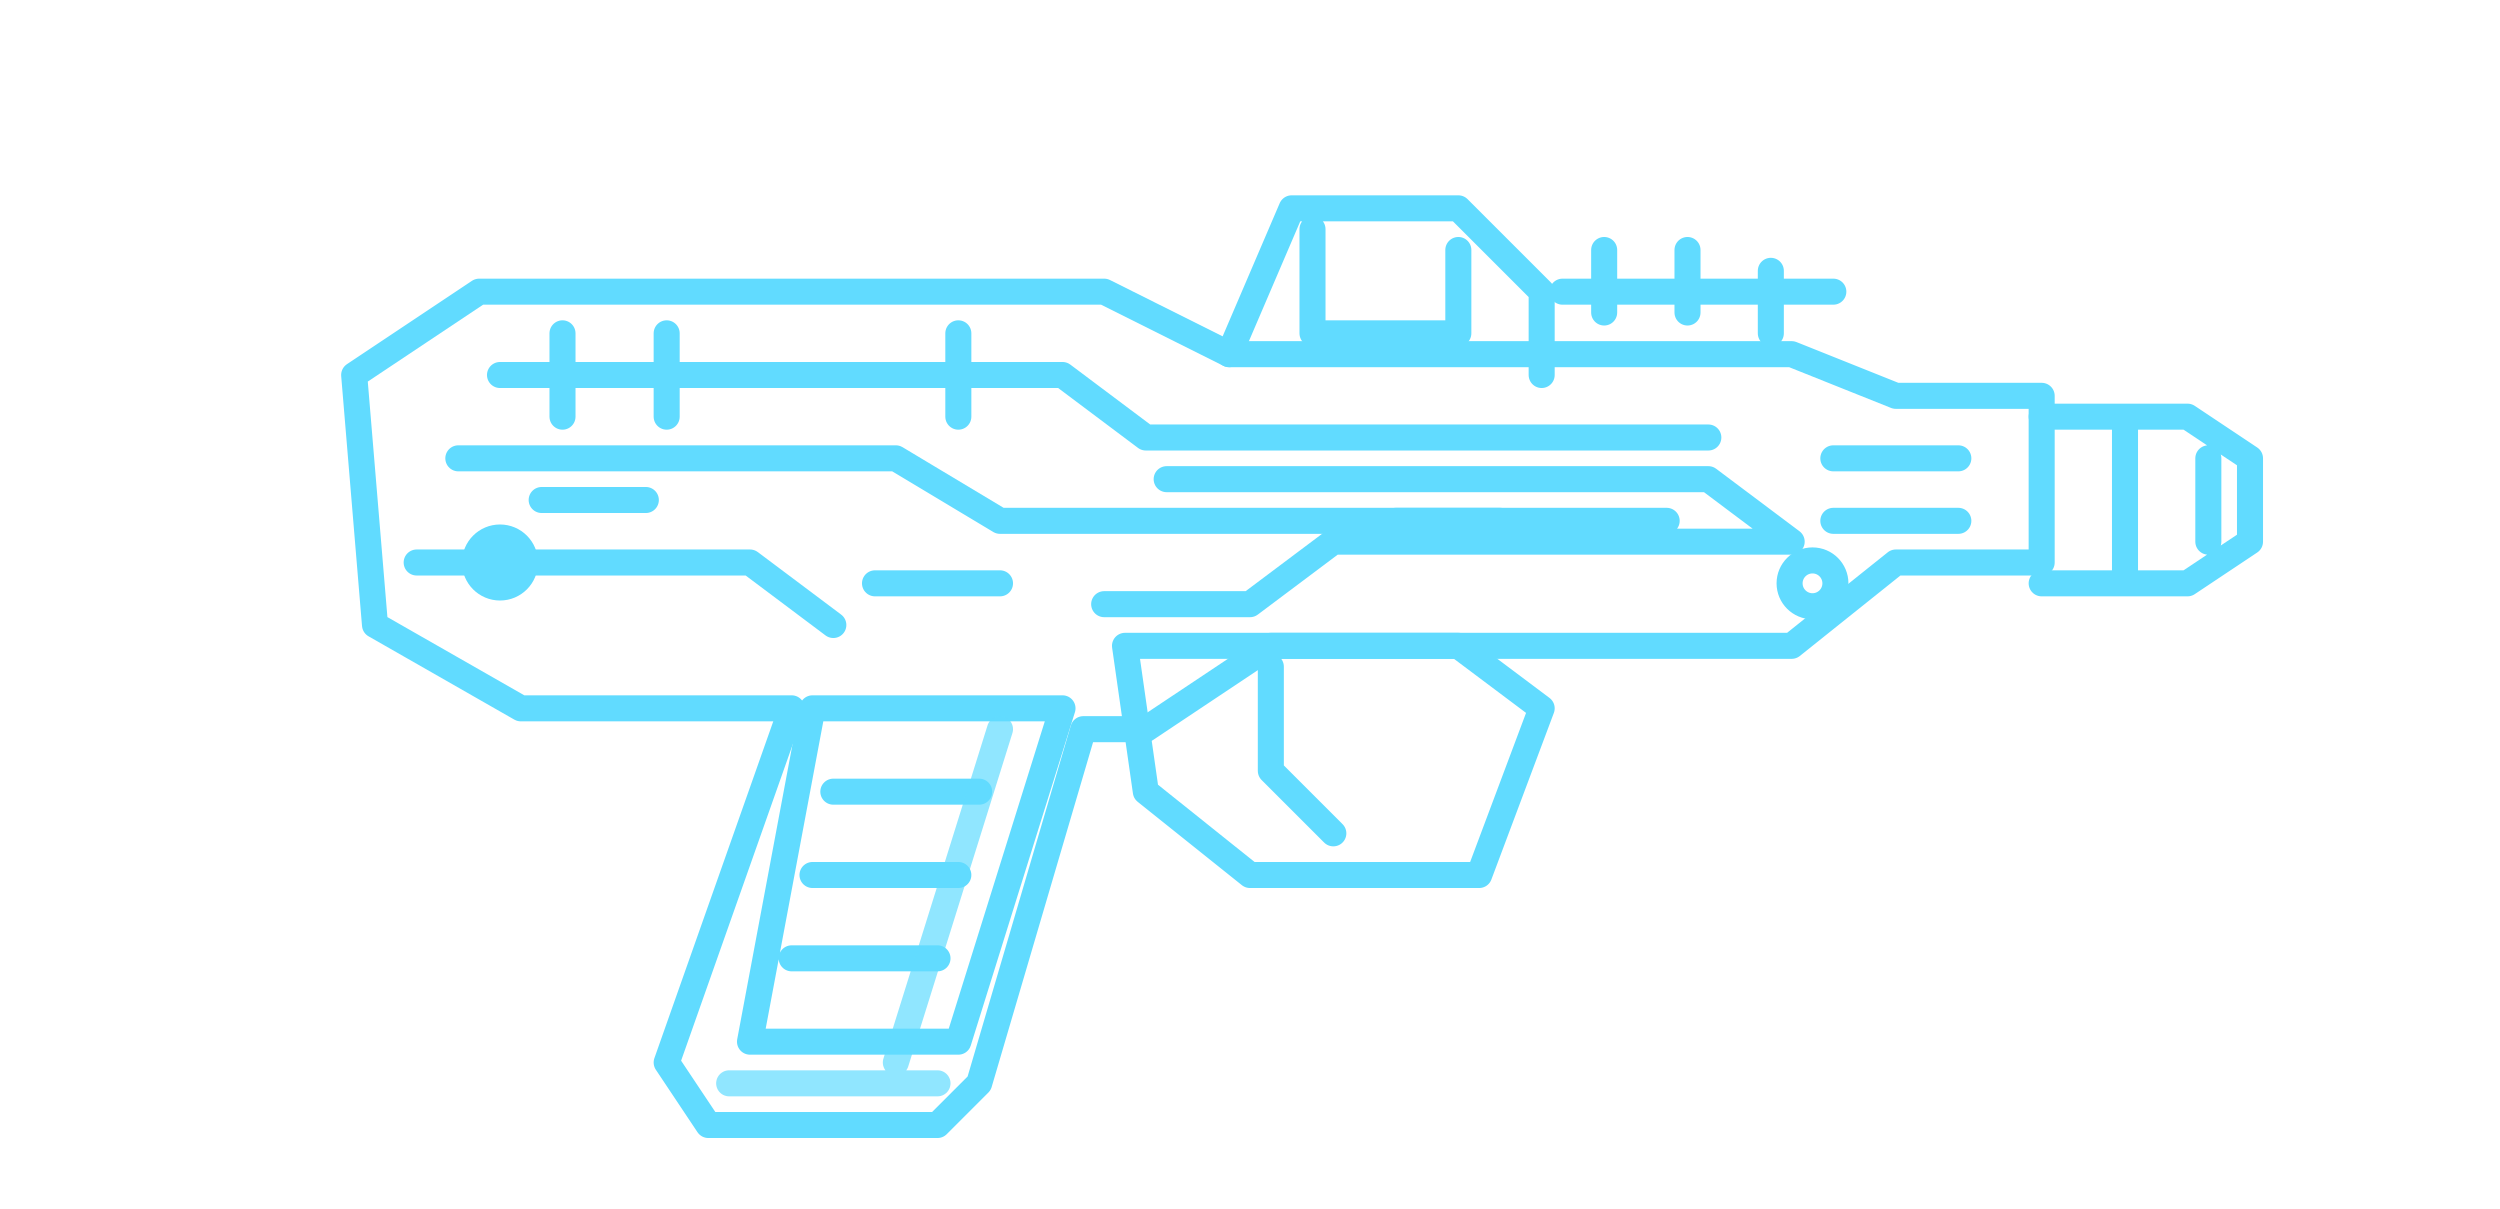
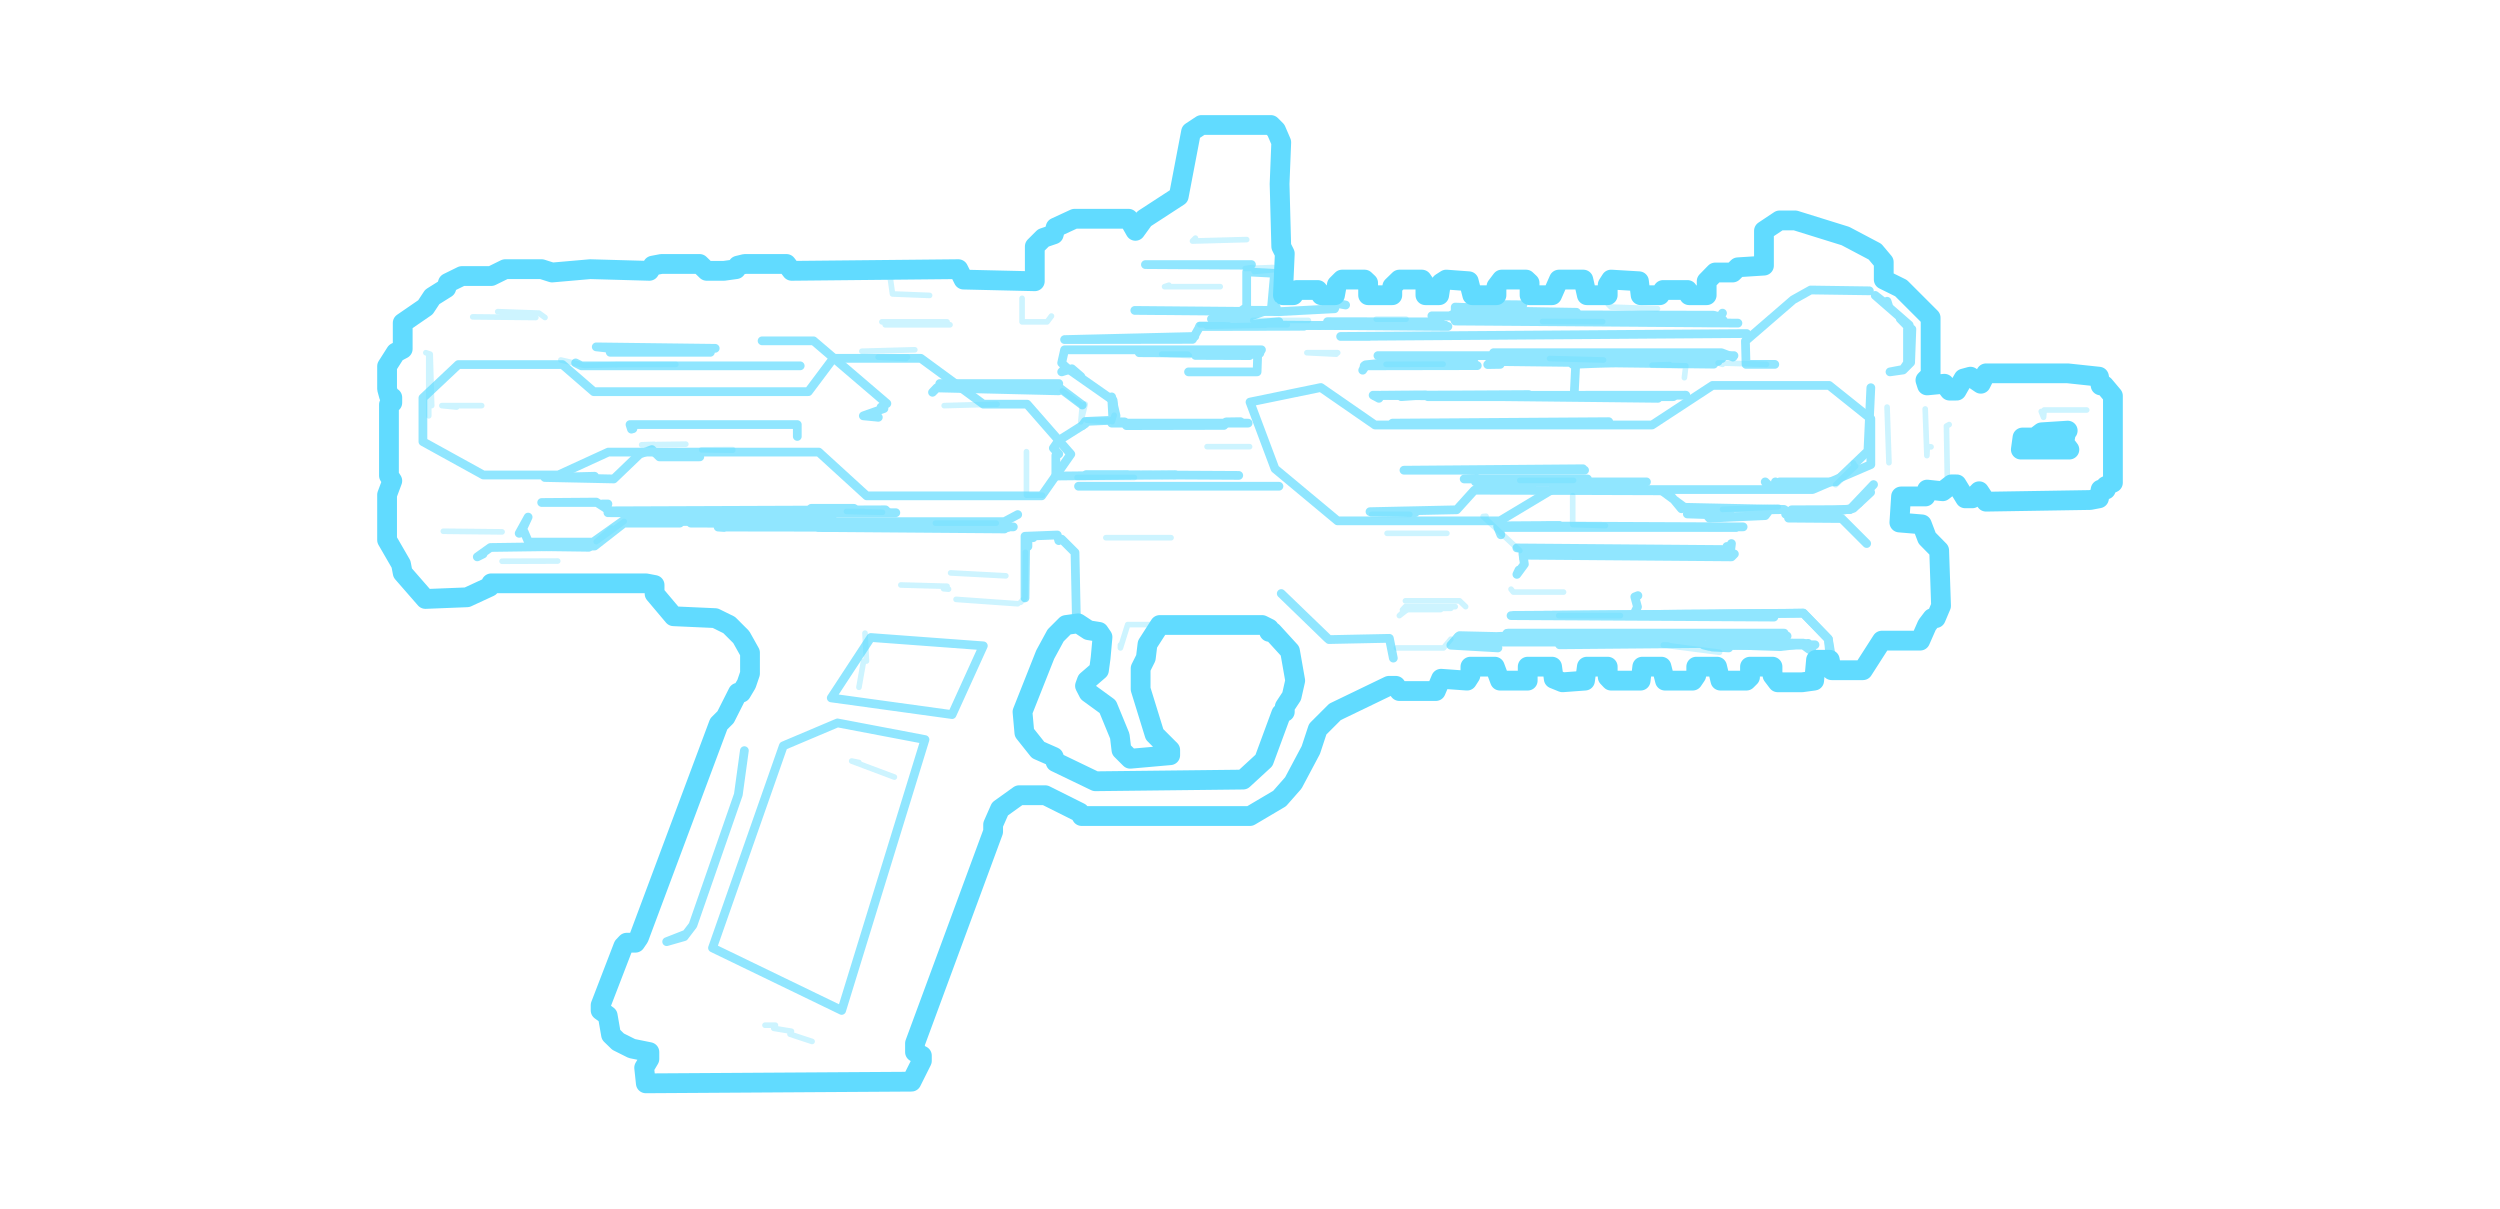
<svg xmlns="http://www.w3.org/2000/svg" width="240" height="116" viewBox="0 0 120 58">
-   <g fill="none" stroke="#61dbff" stroke-width="1.25" stroke-linecap="round" stroke-linejoin="round">
-     <path d="M17 18 L23 14 H53 L59 17 H86 L91 19 H98 V27 H91 L86 31 H61 L55 35 H52 L47 52 L45 54 H34 L32 51 L38 34 H25 L18 30 Z" />
-     <path d="M98 20 H105 L108 22 V26 L105 28 H98 M102 20 V28 M106 22 V26" />
-     <path d="M54 31 H70 L74 34 L71 42 H60 L55 38 Z M61 32 V37 L64 40" />
-     <path d="M39 34 H51 L46 50 H36 Z M40 38 H47 M39 42 H46 M38 46 H45" />
-     <path d="M24 18 H51 L55 21 H82 M22 22 H43 L48 25 H72 M20 27 H36 L40 30" />
-     <path d="M59 17 L62 10 H70 L74 14 V18 M63 11 V16 H70 V12" />
-     <path d="M75 14 H88 M77 12 V15 M81 12 V15 M85 13 V16" />
-     <path d="M56 23 H82 L86 26 H64 L60 29 H53 M67 25 H80 M88 22 H94 M88 25 H94" />
-     <path d="M27 16 V20 M32 16 V20 M46 16 V20 M26 24 H31 M42 28 H48" />
-     <circle cx="24" cy="27" r="1.2" />
-     <circle cx="87" cy="28" r="1.1" />
-     <path d="M48 35 L43 51 M35 52 H45" opacity=".7" />
+   <g fill="none" stroke="#61dbff" stroke-linecap="round" stroke-linejoin="round">
+     <g stroke-width="0.27" opacity="0.32">
+       <path d="M32.44 17.49 L29.57 17.50 L29.88 17.50" />
+       <path d="M53.08 25.81 L56.21 25.81" />
+       <path d="M45.46 15.45 L42.33 15.45" />
+       <path d="M45.60 15.59 L42.49 15.59" />
+       <path d="M61.79 15.59 L60.26 15.59 L61.79 15.59" />
+       <path d="M67.53 29.27 L67.17 29.55 L67.53 29.21 L69.64 29.20" />
+       <path d="M80.15 17.50 L79.30 17.53 L80.92 17.56 L80.85 18.13" />
+       <path d="M25.72 15.24 L22.69 15.21" />
+       <path d="M67.46 28.84 L70.06 28.84 L70.35 29.12" />
+       <path d="M35.17 21.61 L33.68 21.59 L35.17 21.58" />
+       <path d="M80.07 30.96 L79.84 30.96 L82.54 31.31" />
+       <path d="M45.89 28.77 L48.85 28.98" />
+       <path d="M77.78 29.55 L74.82 29.55" />
+       <path d="M75.49 23.79 L75.49 25.18 L77.06 25.23" />
+       <path d="M47.82 25.11 L44.90 25.11" />
+       <path d="M58.57 13.76 L55.90 13.76 L56.11 13.69" />
+       <path d="M64.21 16.93 L62.73 16.93 L64.14 17.00" />
+       <path d="M76.93 15.44 L74.04 15.43" />
+       <path d="M20.58 17.07 L20.58 19.96" />
+       <path d="M53.29 20.17 L52.16 20.17 L53.22 20.24 L53.40 20.10 L53.39 20.24 L53.48 19.93" />
+       <path d="M69.45 25.60 L66.58 25.60" />
+       <path d="M50.04 23.77 L49.27 23.77 L49.27 21.68" />
+       <path d="M50.99 18.76 L51.95 19.47 L51.88 20.25 L52.09 19.40" />
+       <path d="M92.41 19.63 L92.49 21.87 L92.51 21.44 L92.69 21.45" />
+       <path d="M67.49 15.32 L66.06 15.32 L67.49 15.32" />
+       <path d="M57.91 15.66 L60.74 15.61" />
+       <path d="M24.38 15.04 L23.89 14.96 L25.87 15.03 L26.16 15.24" />
+       <path d="M21.28 25.50 L24.10 25.53" />
+       <path d="M61.11 12.95 L60.20 13.03 L60.13 12.84 L59.77 12.89 L61.11 12.84" />
+       <path d="M59.84 11.50 L57.24 11.57 L57.38 11.43" />
+       <path d="M67.03 31.10 L69.29 31.10 L69.64 30.68" />
+       <path d="M67.46 29.12 L67.32 29.27 L67.46 29.12 L69.85 29.12" />
+       <path d="M36.72 49.21 L37.22 49.21 L37.14 49.36 L37.99 49.50 L37.92 49.64 L38.98 49.99" />
+       <path d="M89.07 22.38 L88.11 23.27 L89.03 22.36 L88.96 22.22" />
+       <path d="M43.56 17.14 L42.15 17.14 L43.49 17.21" />
+       <path d="M41.23 32.99 L41.45 31.74 L41.59 31.73 L41.52 30.39" />
+       <path d="M58.65 21.44 L57.94 21.44 L59.98 21.44" />
+       <path d="M51.70 22.92 L54.45 22.92" />
+       <path d="M69.27 17.48 L66.53 17.49" />
+       <path d="M32.92 21.32 L30.80 21.35 L31.40 21.33" />
+       <path d="M97.98 19.75 L98.09 20.03 L98.12 19.68 L100.16 19.68" />
+       <path d="M49.13 28.77 L48.99 28.91 L49.20 28.70 L49.22 26.51" />
+       <path d="M20.44 16.93 L20.65 17.00 L20.72 19.47" />
+       <path d="M43.24 28.08 L45.46 28.14 L45.29 28.26 L45.53 28.28" />
+       <path d="M67.67 24.69 L65.84 24.69 L66.68 24.69" />
+       <path d="M62.80 15.38 L60.13 15.38" />
+       <path d="M49.06 14.32 L49.06 15.45 L50.26 15.45 L50.47 15.17" />
+       <path d="M90.58 19.54 L90.67 22.21" />
+       <path d="M82.68 24.45 L85.35 24.33" />
+       <path d="M26.92 17.28 L28.05 17.54 L29.57 17.50" />
+       <path d="M24.10 26.94 L26.77 26.93" />
+       <path d="M45.63 27.50 L48.28 27.64" />
+       <path d="M29.36 25.35 L28.62 26.00 L29.96 25.03" />
+       <path d="M42.72 13.26 L42.84 14.11 L44.62 14.18" />
+       <path d="M21.92 19.54 L21.21 19.47 L23.12 19.47" />
+       <path d="M57.02 17.00 L55.76 17.00 L57.09 17.07" />
+       <path d="M58.79 15.59 L57.59 15.59 L58.99 15.60" />
+       <path d="M53.78 30.96 L53.78 31.10 L54.13 29.98 L55.40 29.98" />
+       <path d="M74.38 17.21 L76.97 17.28" />
+       <path d="M72.53 28.28 L72.64 28.42 L75.05 28.42" />
+       <path d="M69.15 29.26 L67.45 29.26 L68.34 29.26" />
+       <path d="M72.95 23.06 L75.53 23.06" />
+       <path d="M77.28 14.67 L77.19 14.60 L77.33 14.74 L79.56 14.82" />
+       <path d="M41.46 24.55 L40.63 24.55 L42.36 24.59" />
+       <path d="M71.33 24.78 L71.19 24.79 L72.95 26.43" />
+       <path d="M82.68 17.49 L82.47 17.42 L84.79 17.49" />
+       <path d="M41.23 36.60 L40.88 36.53 L42.93 37.30" />
+       <path d="M93.47 22.85 L93.43 20.45 L93.56 20.38" />
+       <path d="M45.32 19.47 L47.86 19.40" />
+       <path d="M41.37 16.86 L43.91 16.79" />
+     </g>
+     <g stroke-width="0.42" opacity="0.7">
+       <path d="M85.15 29.62 L72.53 29.55 L86.56 29.43 L87.76 30.67 L87.82 31.31" />
+       <path d="M28.26 26.27 L25.30 26.23 L28.47 26.19 L29.96 25.03 L48.21 25.04 L48.85 24.70" />
+       <path d="M40.99 24.40 L38.94 24.40 L38.73 24.61 L29.32 24.61 L42.57 24.54" />
+       <path d="M83.42 15.51 L69.85 15.41 L69.78 15.24 L79.62 15.30" />
+       <path d="M73.38 18.94 L65.97 18.98 L80.92 18.97" />
+       <path d="M42.27 25.20 L34.71 25.14 L34.76 25.32 L34.47 25.30 L48.37 25.32" />
+       <path d="M65.73 16.15 L64.35 16.15 L83.84 16.01" />
+       <path d="M82.82 26.38 L72.81 26.30 L82.89 26.38 L82.89 26.23 L82.89 26.52" />
+       <path d="M57.35 16.15 L51.10 16.30 L57.24 16.29 L57.59 15.67 L62.59 15.66" />
+       <path d="M67.26 19.04 L68.42 18.96 L66.29 18.97 L66.19 19.12 L65.91 18.97 L79.58 19.12" />
+       <path d="M28.62 24.12 L26.00 24.12 L28.62 24.10 L29.32 24.55 L40.63 24.55" />
+       <path d="M76.06 22.57 L67.39 22.57 L75.98 22.50" />
+       <path d="M25.12 25.32 L25.35 24.82 L24.92 25.60 L25.16 25.53 L25.37 26.02 L28.47 26.02 L29.95 24.97 L39.98 24.97" />
+       <path d="M83.23 17.07 L66.14 17.07" />
+       <path d="M67.93 24.61 L65.76 24.56 L69.92 24.47 L70.77 23.53 L79.93 23.56" />
+       <path d="M71.26 15.16 L68.73 15.16 L82.72 15.38" />
+       <path d="M82.49 15.31 L74.91 15.24 L82.42 15.17 L82.68 15.35" />
+       <path d="M74.24 25.22 L74.86 25.22 L71.89 25.24 L83.67 25.29" />
+       <path d="M76.20 22.99 L70.28 22.99 L70.90 22.96 L70.82 23.13 L79.03 23.13" />
+       <path d="M73.13 30.46 L72.39 30.39 L85.64 30.39" />
+       <path d="M29.18 24.19 L28.92 24.19 L29.25 24.52 L42.50 24.47" />
+       <path d="M29.32 24.61 L29.18 24.61 L43.00 24.61" />
+       <path d="M50.68 18.61 L44.97 18.61 L44.76 18.83 L44.97 18.62 L50.82 18.76 L50.82 18.59 L51.95 19.44" />
+       <path d="M72.33 30.40 L72.25 30.53 L85.78 30.53" />
+       <path d="M70.31 15.09 L69.71 15.10 L82.26 15.13 L82.62 15.31" />
+       <path d="M88.01 32.13 L87.76 30.67 L86.56 29.43 L78.49 29.55 L78.63 29.50 L78.42 29.50 L78.60 29.13 L78.47 28.65 L78.62 28.59" />
+       <path d="M49.59 25.81 L49.34 25.81 L49.34 26.23 L49.23 26.16 L49.20 28.70 L49.20 25.74 L50.75 25.68 L50.82 25.95 L50.96 25.88 L51.60 26.52 L51.67 29.86" />
+       <path d="M72.68 29.54 L85.15 29.45" />
+       <path d="M82.47 17.35 L71.69 17.35 L73.34 17.28" />
+       <path d="M82.26 17.48 L71.62 17.35 L71.49 17.50 L71.81 17.47 L71.55 17.35 L71.41 17.50 L72.01 17.49" />
+       <path d="M82.68 15.45 L70.67 15.36" />
+       <path d="M71.02 15.33 L82.10 15.49 L82.15 15.33 L82.54 15.32 L82.68 15.45" />
+       <path d="M72.04 25.67 L71.90 25.32 L83.33 25.32" />
+       <path d="M80.32 19.04 L68.54 19.04" />
+       <path d="M57.59 15.65 L69.36 15.60" />
+       <path d="M51.88 18.07 L51.45 17.70 L50.96 17.85 L51.17 17.63 L50.96 17.42 L51.10 16.79 L60.55 16.79" />
+       <path d="M71.16 15.39 L82.47 15.36 L82.68 15.03" />
+       <path d="M60.48 16.93 L54.68 16.93 L60.47 16.96" />
+       <path d="M71.69 16.93 L82.63 16.93 L83.18 17.14" />
+       <path d="M83.05 24.69 L80.99 24.67 L81.91 24.70 L82.05 24.87 L84.73 24.75 L84.94 24.47 L85.65 24.46 L85.93 24.68 L87.83 24.61 L88.96 24.40 L89.79 23.63" />
+       <path d="M61.39 15.44 L59.74 15.59 L69.50 15.67" />
+       <path d="M34.10 16.91 L29.29 16.91 L29.25 16.72 L28.62 16.65 L34.33 16.72" />
+       <path d="M35.73 36.03 L35.44 38.14 L33.26 44.41 L32.84 44.96 L32.00 45.20 L32.92 44.84" />
+       <path d="M80.71 24.42 L80.00 23.56 L79.79 23.57 L80.85 24.35 L85.57 24.45 L85.85 24.61 L86.00 24.47 L88.81 24.46 L89.24 24.13" />
+       <path d="M50.82 18.41 L45.11 18.41 L50.60 18.48" />
+       <path d="M73.14 26.80 L73.17 26.65 L83.11 26.73 L83.25 26.59 L83.04 26.66 L83.11 26.09" />
+       <path d="M27.63 17.42 L27.91 17.56 L38.41 17.56" />
+       <path d="M86.98 32.62 L87.07 31.45 L86.79 30.88 L85.44 31.04 L82.47 30.94 L87.12 30.95" />
+       <path d="M70.91 17.55 L65.48 17.56 L70.77 17.42" />
+       <path d="M69.01 15.45 L63.72 15.44 L69.15 15.48" />
+       <path d="M80.13 30.82 L69.78 30.82 L69.99 30.56" />
+       <path d="M58.57 15.40 L58.28 15.50 L58.36 15.38 L58.15 15.31 L58.79 15.17 L58.86 15.31 L59.63 15.31 L61.26 14.75 L61.04 14.68 L61.18 13.12 L59.84 13.05 L59.84 14.74 L59.63 14.89 L61.18 14.90" />
+       <path d="M51.95 20.43 L52.09 20.23 L53.42 20.17 L53.36 19.05 L53.57 19.96 L53.36 20.31 L59.91 20.31" />
+       <path d="M23.19 26.59 L22.91 26.73 L23.54 26.28 L28.54 26.21 L29.95 25.11 L32.63 25.11" />
+       <path d="M28.54 22.86 L26.15 22.92 L29.46 22.99 L30.70 21.80 L31.29 21.58 L31.65 21.93 L33.59 21.93" />
+       <path d="M66.84 20.31 L77.22 20.24" />
+       <path d="M76.37 30.89 L74.86 30.95 L81.70 30.89 L82.05 31.03 L81.77 30.96 L82.12 30.89 L82.19 31.06 L82.98 31.10" />
+       <path d="M54.47 14.90 L61.39 14.96 L64.06 14.82 L64.14 14.56 L64.59 14.64" />
+       <path d="M51.21 17.67 L51.10 17.59 L53.43 19.22 L53.50 20.24 L53.98 20.25 L54.07 20.43 L58.75 20.42 L58.86 20.25 L59.54 20.24" />
+       <path d="M90.65 14.68 L90.58 14.46 L90.52 14.58 L90.01 14.18 L91.64 15.60 L91.74 15.93 L91.77 15.80 L91.71 17.40 L91.35 17.76 L90.72 17.85 L91.35 17.73 L91.56 17.42 L91.56 15.80 L91.70 16.01 L91.70 15.80 L91.21 15.30" />
+       <path d="M63.72 30.64 L61.50 28.49 L63.79 30.70 L66.69 30.64 L66.88 31.59" />
+       <path d="M33.16 25.11 L43.12 25.15" />
+       <path d="M72.91 27.36 L72.81 27.57 L73.17 27.08 L73.10 26.59 L81.56 26.66" />
+       <path d="M60.07 12.70 L54.98 12.70 L59.63 12.73" />
+       <path d="M57.05 17.85 L60.34 17.85 L60.37 17.00 L57.38 17.06 L59.98 17.07" />
+       <path d="M51.77 23.34 L61.39 23.34" />
+       <path d="M39.75 25.31 L39.48 25.31 L48.64 25.29" />
+       <path d="M89.93 23.26 L88.82 24.43 L85.71 24.68 L85.93 24.68 L85.85 24.87 L88.40 24.89 L89.60 26.09" />
+       <path d="M36.58 16.36 L39.05 16.36 L42.57 19.37 L42.29 19.54 L42.43 19.61 L41.44 19.96 L42.16 20.03" />
+       <path d="M84.87 23.27 L84.73 23.13 L84.87 23.37 L85.21 23.43 L85.22 23.13 L85.36 23.27 L85.43 23.13 L88.11 23.13 L89.66 21.65 L89.80 18.61" />
+       <path d="M85.19 17.49 L83.81 17.49 L83.78 16.37 L86.07 14.39 L86.91 13.92 L89.73 13.96" />
+       <path d="M54.13 22.78 L52.14 22.78 L59.46 22.82" />
+       <path d="M75.67 14.99 L69.85 14.89 L69.85 14.74 L71.89 14.81 L72.04 14.62 L73.10 14.63" />
+       <path d="M86.56 30.87 L82.33 30.85 L82.12 30.99 L86.56 30.96 L86.84 31.17" />
+       <path d="M69.22 17.43 L66.43 17.42 L65.55 17.51 L65.41 17.77 L65.58 17.51 L70.54 17.49" />
+       <path d="M52.09 20.34 L50.82 21.14 L50.56 21.51 L50.82 21.79 L50.68 21.86 L50.68 22.85 L56.42 22.79" />
+       <path d="M30.38 20.58 L30.24 20.38 L30.31 20.60 L30.31 20.38 L38.27 20.38 L38.27 20.95" />
+       <path d="M75.89 19.00 L75.56 18.97 L75.63 17.56 L75.49 17.49 L77.71 17.40 L77.80 17.21 L82.65 17.21" />
+       <path d="M71.90 31.10 L69.64 30.97 L70.06 30.51 L71.76 30.55 L71.62 30.66 L72.11 30.54 L70.06 30.63 L71.90 30.68" />
+       <path d="M39.48 25.31 L39.29 25.32 L48.22 25.39" />
+       <path d="M20.30 19.10 L22.00 17.50 L27.00 17.50 L28.50 18.80 L38.80 18.80 L40.00 17.20 L44.20 17.20 L47.20 19.40 L49.30 19.40 L51.40 21.80 L50.00 23.80 L41.60 23.80 L39.30 21.70 L29.20 21.70 L26.80 22.80 L23.20 22.80 L20.30 21.20 L20.30 19.10" />
+       <path d="M60.00 19.30 L63.40 18.60 L66.00 20.40 L79.30 20.40 L82.20 18.50 L87.80 18.50 L89.80 20.10 L89.80 22.30 L87.00 23.50 L74.50 23.50 L72.00 25.00 L64.20 25.00 L61.20 22.50 L60.00 19.30" />
+       <path d="M40.20 34.70 L44.40 35.50 L40.40 48.50 L34.20 45.50 L37.60 35.80 L40.20 34.70" />
+       <path d="M41.80 30.60 L47.20 31.00 L45.70 34.30 L39.90 33.50 L41.80 30.60" />
+     </g>
+     <g stroke-width="0.95" opacity="1.0">
+       <path d="M57.67 6.00 L61.00 6.00 L61.25 6.25 L61.50 6.83 L61.42 8.83 L61.50 11.83 L61.67 12.17 L61.58 14.17 L62.08 14.17 L62.25 13.92 L63.25 13.92 L63.42 14.17 L64.08 14.17 L64.17 13.67 L64.42 13.42 L65.50 13.42 L65.67 13.58 L65.67 14.17 L66.83 14.17 L66.83 13.75 L67.17 13.42 L68.25 13.42 L68.42 13.67 L68.42 14.17 L69.08 14.17 L69.17 13.58 L69.42 13.42 L70.50 13.50 L70.67 14.17 L71.83 14.17 L71.83 13.75 L72.08 13.42 L73.25 13.42 L73.42 13.58 L73.42 14.17 L74.50 14.17 L74.83 13.42 L76.00 13.42 L76.17 14.17 L77.17 14.17 L77.17 13.67 L77.33 13.42 L78.67 13.50 L78.75 14.17 L79.67 14.17 L79.83 13.92 L81.00 13.92 L81.08 14.17 L81.92 14.17 L81.92 13.50 L82.33 13.08 L83.17 13.08 L83.42 12.83 L84.67 12.75 L84.67 11.08 L85.42 10.58 L86.17 10.58 L88.58 11.33 L90.00 12.08 L90.42 12.58 L90.42 13.42 L91.25 13.83 L92.67 15.25 L92.67 18.00 L92.42 18.25 L92.50 18.50 L93.33 18.42 L93.58 18.75 L93.92 18.75 L94.25 18.17 L94.58 18.08 L95.08 18.42 L95.33 17.92 L99.25 17.92 L100.75 18.08 L100.83 18.50 L101.00 18.50 L101.42 19.00 L101.42 23.17 L101.08 23.33 L101.08 23.50 L100.83 23.50 L100.75 23.92 L100.33 24.00 L95.33 24.08 L95.00 23.58 L94.67 23.92 L94.33 23.92 L93.92 23.25 L93.67 23.25 L93.25 23.58 L92.50 23.50 L92.42 23.83 L91.25 23.83 L91.17 25.08 L92.25 25.17 L92.50 25.83 L93.08 26.42 L93.17 29.08 L92.92 29.67 L92.75 29.67 L92.50 30.00 L92.17 30.75 L90.33 30.75 L89.42 32.17 L87.92 32.17 L87.83 31.67 L87.17 31.67 L87.08 32.67 L86.50 32.75 L85.33 32.75 L85.08 32.42 L85.08 32.00 L84.00 32.00 L84.00 32.50 L83.83 32.67 L82.58 32.67 L82.42 32.00 L81.42 32.00 L81.42 32.42 L81.25 32.67 L79.92 32.67 L79.75 32.00 L78.83 32.00 L78.75 32.67 L77.33 32.67 L77.17 32.50 L77.17 32.00 L76.17 32.00 L76.08 32.67 L75.00 32.75 L74.58 32.58 L74.50 32.00 L73.33 32.00 L73.33 32.67 L72.00 32.67 L71.75 32.00 L70.58 32.00 L70.58 32.42 L70.42 32.67 L69.17 32.58 L68.92 33.17 L67.17 33.17 L67.00 32.92 L66.67 32.92 L64.08 34.17 L63.25 35.00 L62.92 36.00 L62.08 37.58 L61.42 38.33 L60.00 39.17 L51.92 39.17 L51.83 39.00 L50.17 38.17 L48.92 38.17 L48.00 38.83 L47.67 39.58 L47.67 39.92 L43.92 50.08 L43.92 50.50 L44.25 50.67 L44.25 50.92 L43.75 51.92 L31.00 52.00 L30.92 51.25 L31.17 50.83 L31.17 50.50 L30.33 50.33 L29.67 50.00 L29.33 49.67 L29.17 48.75 L28.83 48.50 L28.83 48.25 L29.92 45.42 L30.08 45.25 L30.50 45.25 L30.67 45.00 L34.50 34.75 L34.83 34.42 L35.42 33.25 L35.58 33.25 L35.83 32.83 L36.00 32.33 L36.00 31.33 L35.58 30.58 L35.00 30.00 L34.33 29.67 L32.33 29.58 L31.42 28.50 L31.42 28.08 L31.00 28.00 L23.58 28.00 L23.50 28.17 L22.42 28.67 L20.42 28.75 L19.33 27.50 L19.25 27.08 L18.58 25.92 L18.58 23.75 L18.83 23.08 L18.67 22.83 L18.67 19.42 L18.83 19.33 L18.83 19.08 L18.67 19.00 L18.58 18.67 L18.58 17.58 L19.00 16.92 L19.33 16.75 L19.33 15.50 L20.42 14.75 L20.75 14.25 L21.42 13.83 L21.50 13.58 L22.17 13.25 L23.58 13.25 L24.25 12.92 L26.00 12.92 L26.50 13.08 L28.33 12.92 L31.17 13.00 L31.33 12.75 L31.75 12.67 L33.58 12.67 L33.92 13.00 L34.75 13.00 L35.33 12.92 L35.42 12.75 L35.75 12.67 L37.75 12.67 L38.00 13.00 L46.00 12.92 L46.25 13.42 L49.67 13.50 L49.67 11.83 L50.08 11.42 L50.58 11.25 L50.67 10.92 L51.58 10.50 L54.17 10.50 L54.50 11.08 L54.92 10.50 L56.58 9.42 L57.17 6.33 Z" />
+       <path d="M99.17 20.75 L99.25 20.67 L98.00 20.75 L97.67 21.00 L97.08 21.00 L97.00 21.58 L99.33 21.58 L99.08 21.25 Z" />
+       <path d="M52.83 31.58 L52.92 30.58 L52.75 30.33 L52.25 30.25 L51.75 29.92 L51.17 30.00 L50.67 30.50 L50.17 31.42 L49.08 34.17 L49.17 35.17 L49.83 36.00 L50.58 36.33 L50.67 36.58 L52.58 37.50 L59.67 37.42 L60.67 36.50 L61.50 34.25 L61.67 34.17 L61.67 33.92 L62.00 33.42 L62.17 32.67 L61.92 31.25 L61.08 30.33 L60.92 30.33 L60.92 30.17 L60.58 30.00 L55.67 30.00 L55.08 30.92 L55.00 31.58 L54.75 32.08 L54.75 33.08 L55.42 35.25 L56.17 36.00 L56.17 36.25 L54.25 36.42 L53.83 36.00 L53.75 35.33 L53.17 33.92 L52.25 33.25 L52.08 32.92 L52.17 32.67 L52.75 32.17 Z" />
+     </g>
  </g>
</svg>
